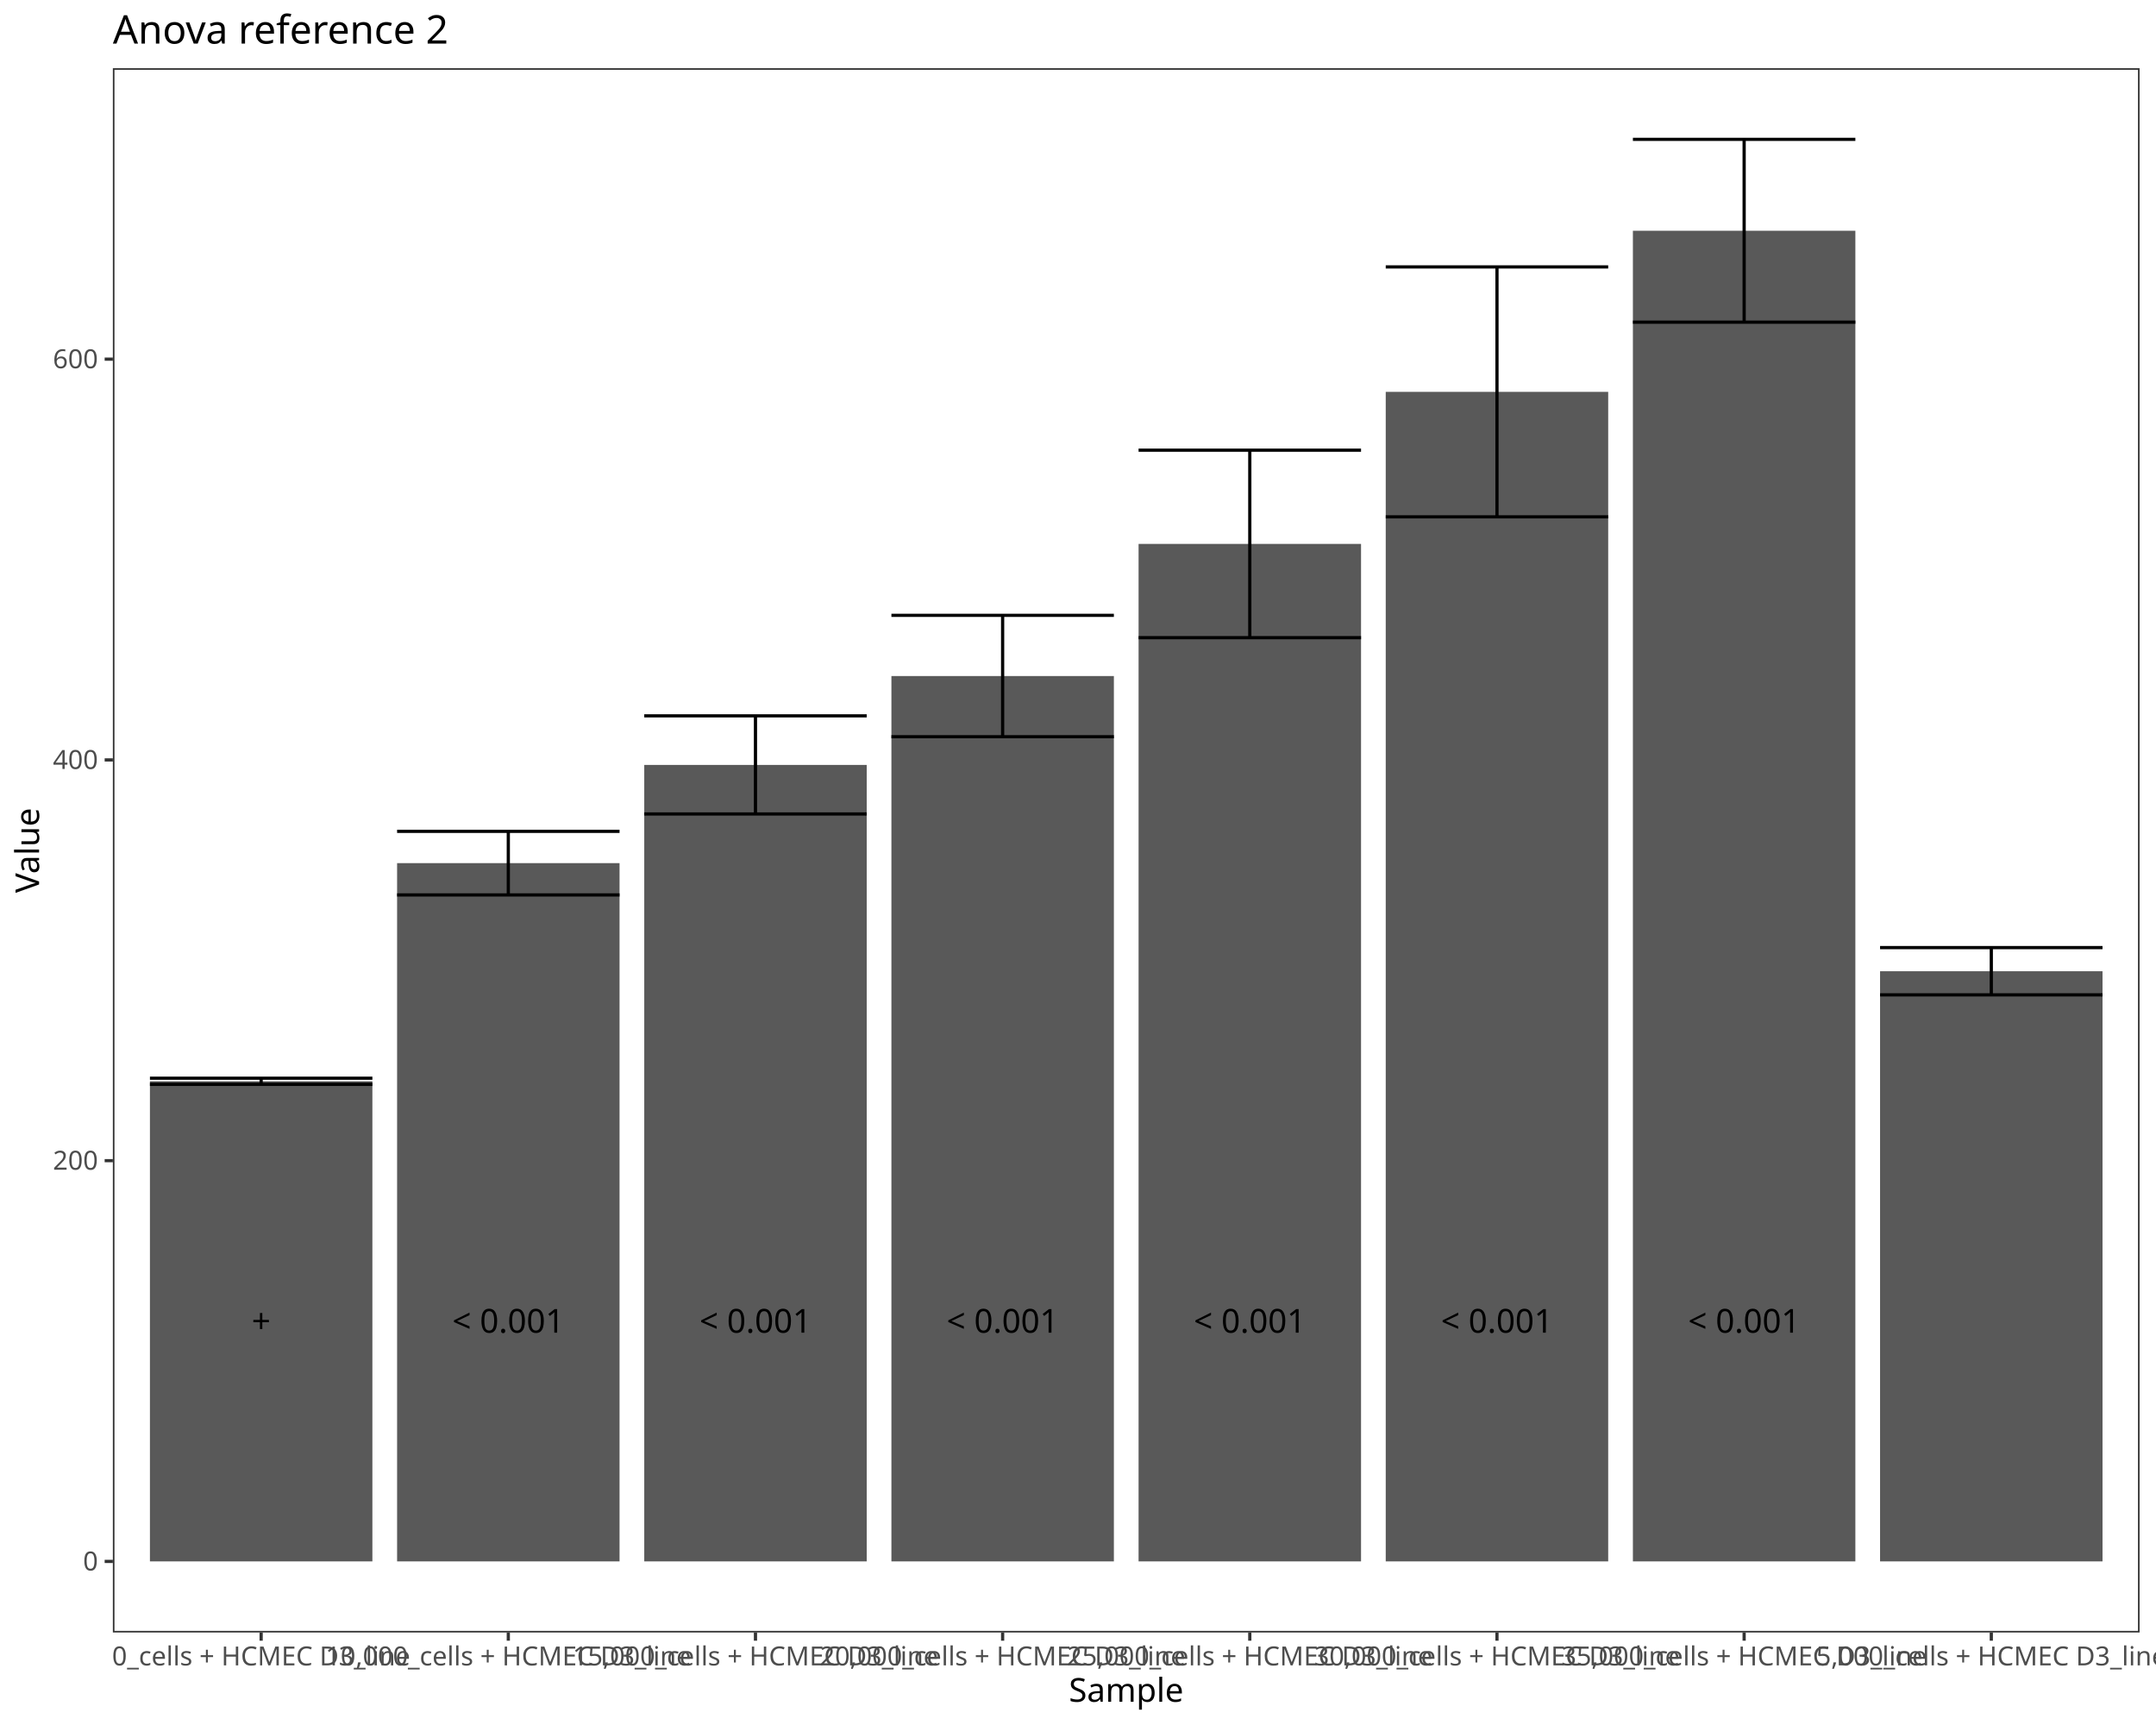
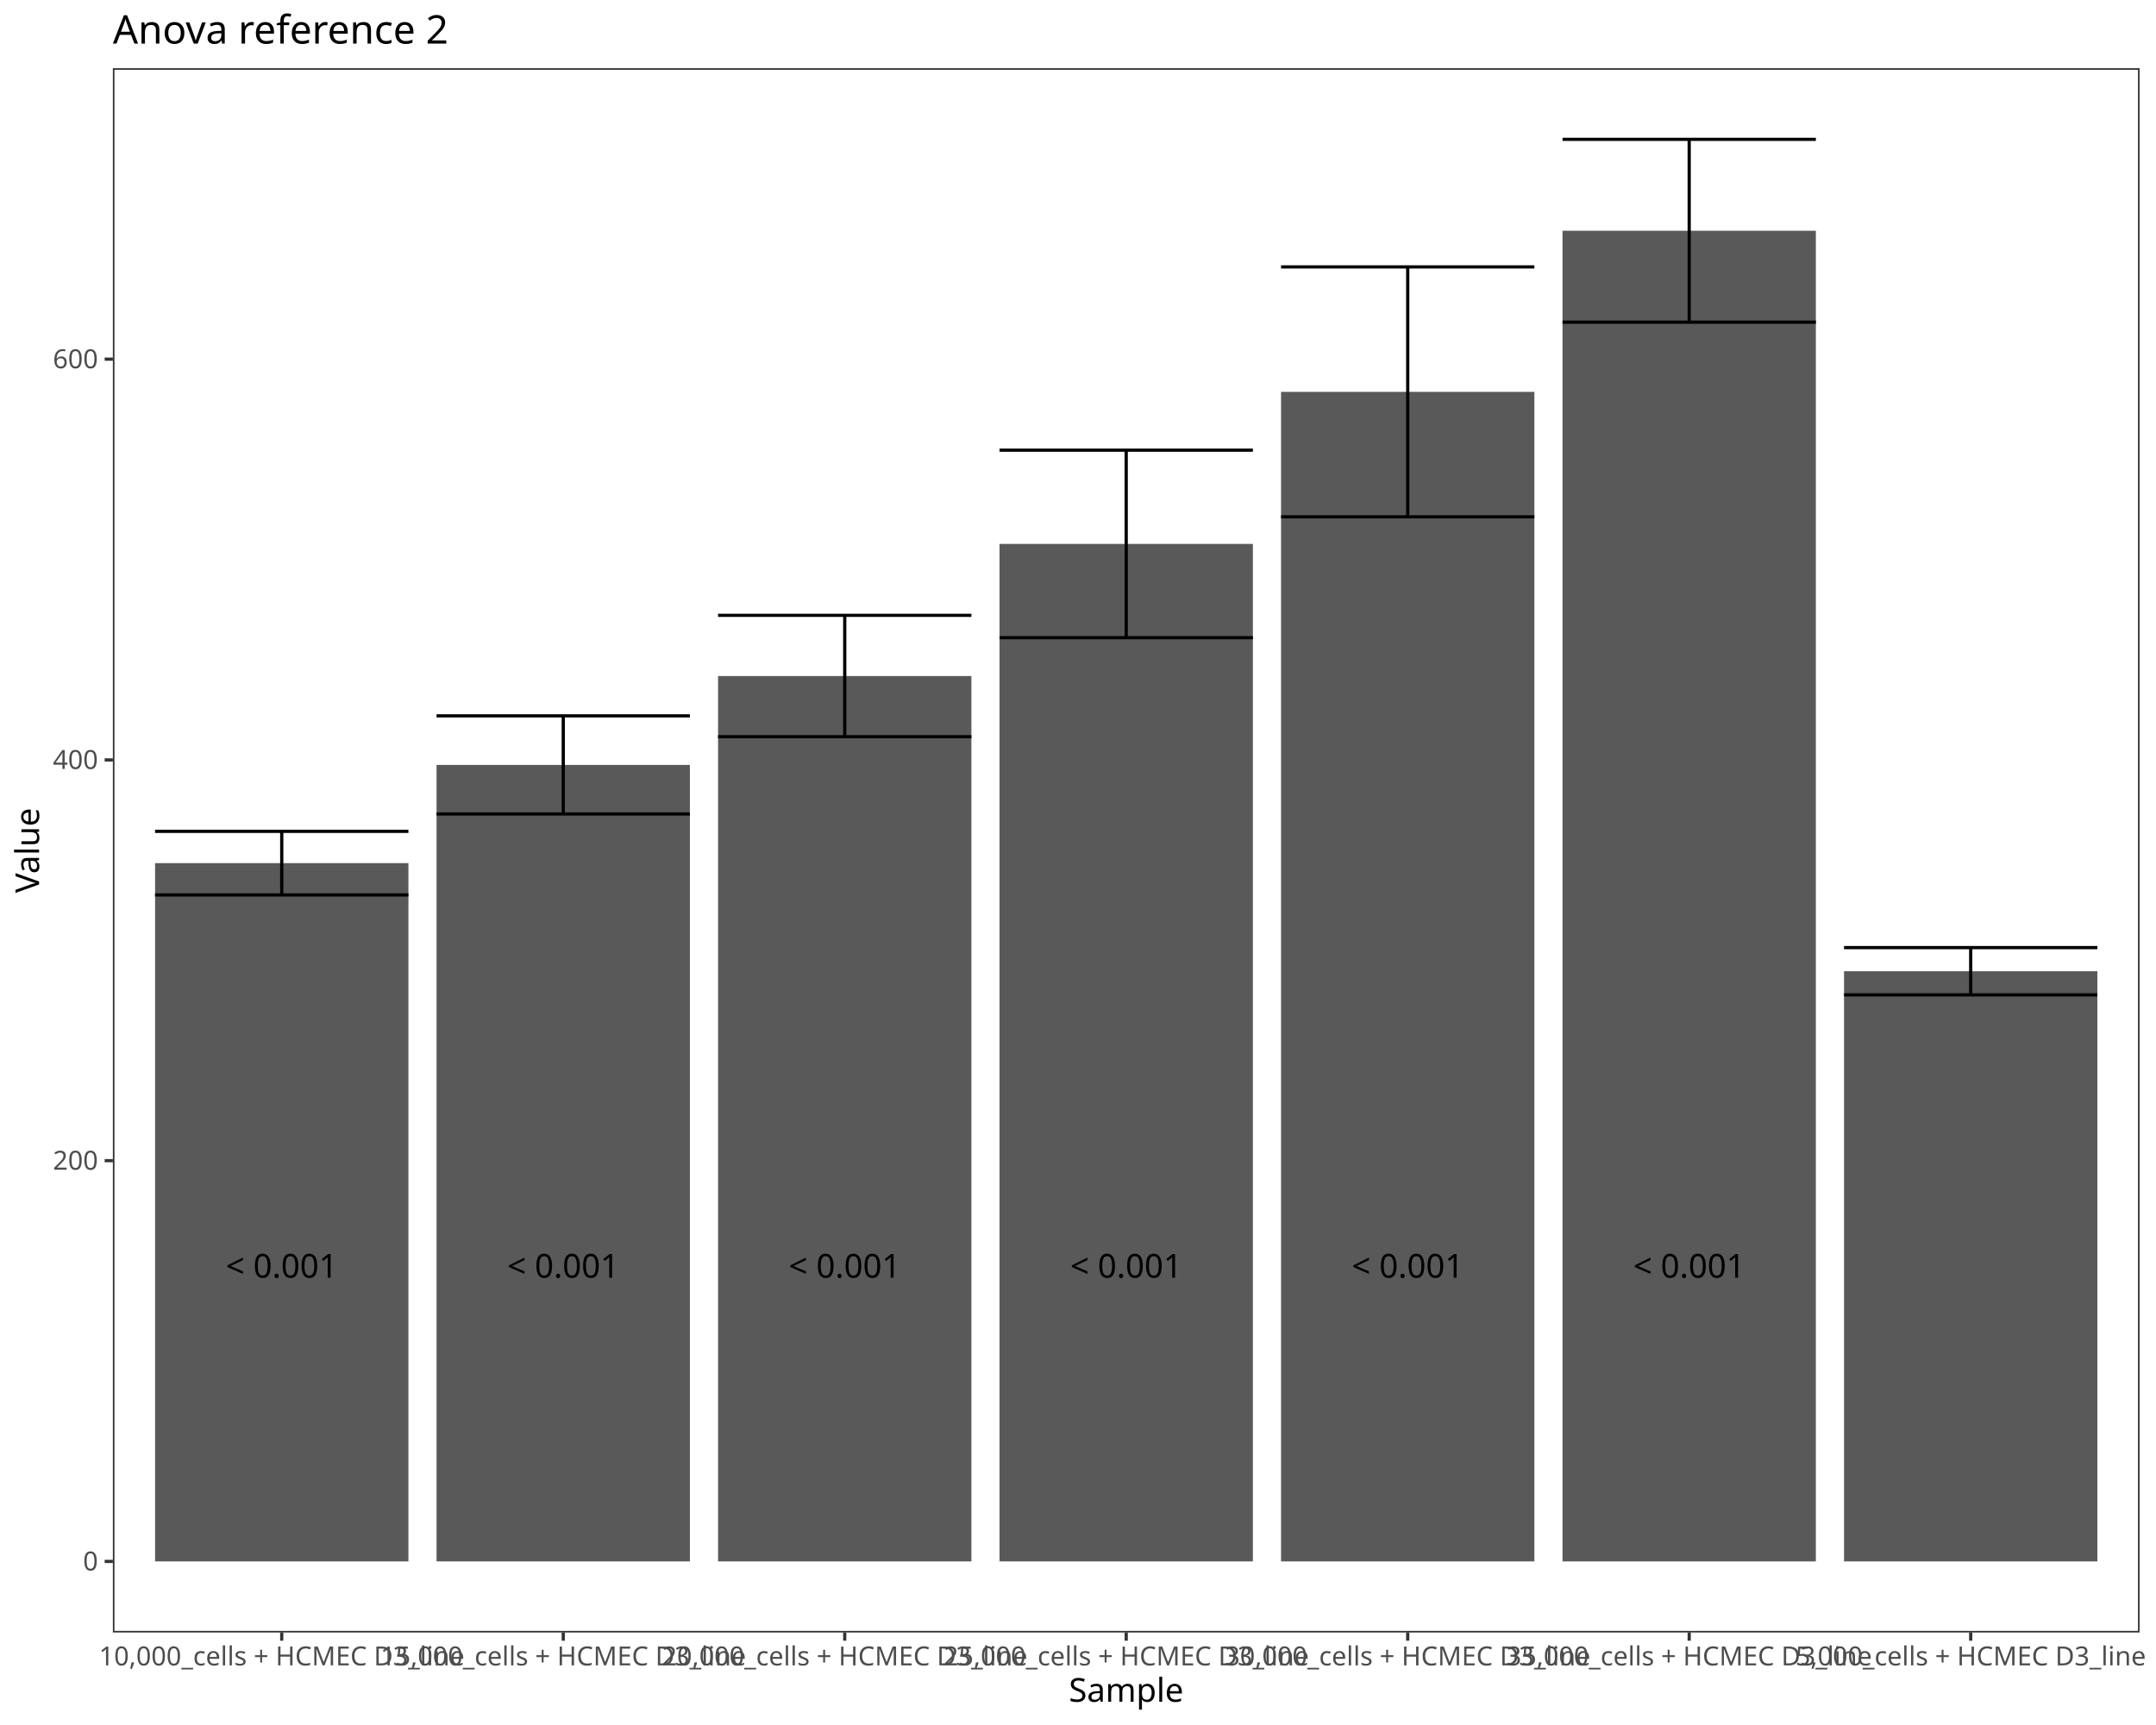
<svg xmlns="http://www.w3.org/2000/svg" class="svglite" data-engine-version="2.0" width="720.00pt" height="576.00pt" viewBox="0 0 720.00 576.00">
  <defs>
    <style type="text/css">
    .svglite line, .svglite polyline, .svglite polygon, .svglite path, .svglite rect, .svglite circle {
      fill: none;
      stroke: #000000;
      stroke-linecap: round;
      stroke-linejoin: round;
      stroke-miterlimit: 10.00;
    }
  </style>
  </defs>
  <rect width="100%" height="100%" style="stroke: none; fill: #FFFFFF;" />
  <defs>
    <clipPath id="cpMC4wMHw3MjAuMDB8MC4wMHw1NzYuMDA=">
      <rect x="0.00" y="0.00" width="720.00" height="576.00" />
    </clipPath>
  </defs>
  <g clip-path="url(#cpMC4wMHw3MjAuMDB8MC4wMHw1NzYuMDA=)">
    <rect x="0.00" y="0.00" width="720.00" height="576.00" style="stroke-width: 1.07; stroke: #FFFFFF; fill: #FFFFFF;" />
  </g>
  <defs>
    <clipPath id="cpMzcuNjl8NzE0LjUyfDIyLjc4fDU0NS4xMQ==">
      <rect x="37.69" y="22.78" width="676.83" height="522.33" />
    </clipPath>
  </defs>
  <g clip-path="url(#cpMzcuNjl8NzE0LjUyfDIyLjc4fDU0NS4xMQ==)">
    <rect x="37.69" y="22.78" width="676.83" height="522.33" style="stroke-width: 1.07; stroke: none; fill: #FFFFFF;" />
-     <rect x="50.07" y="361.06" width="74.29" height="160.31" style="stroke-width: 1.07; stroke: none; stroke-linecap: butt; stroke-linejoin: miter; fill: #595959;" />
-     <rect x="132.61" y="288.21" width="74.29" height="233.16" style="stroke-width: 1.07; stroke: none; stroke-linecap: butt; stroke-linejoin: miter; fill: #595959;" />
-     <rect x="215.15" y="255.42" width="74.29" height="265.95" style="stroke-width: 1.07; stroke: none; stroke-linecap: butt; stroke-linejoin: miter; fill: #595959;" />
-     <rect x="297.69" y="225.74" width="74.29" height="295.63" style="stroke-width: 1.07; stroke: none; stroke-linecap: butt; stroke-linejoin: miter; fill: #595959;" />
-     <rect x="380.23" y="181.62" width="74.29" height="339.75" style="stroke-width: 1.07; stroke: none; stroke-linecap: butt; stroke-linejoin: miter; fill: #595959;" />
-     <rect x="462.77" y="130.85" width="74.29" height="390.52" style="stroke-width: 1.07; stroke: none; stroke-linecap: butt; stroke-linejoin: miter; fill: #595959;" />
-     <rect x="545.31" y="77.05" width="74.29" height="444.32" style="stroke-width: 1.07; stroke: none; stroke-linecap: butt; stroke-linejoin: miter; fill: #595959;" />
-     <rect x="627.85" y="324.31" width="74.29" height="197.06" style="stroke-width: 1.07; stroke: none; stroke-linecap: butt; stroke-linejoin: miter; fill: #595959;" />
-     <text x="87.21" y="445.01" text-anchor="middle" style="font-size: 11.04px; font-family: sans;" textLength="6.45px" lengthAdjust="spacingAndGlyphs">+</text>
-     <text x="169.75" y="445.01" text-anchor="middle" style="font-size: 11.04px; font-family: sans;" textLength="37.15px" lengthAdjust="spacingAndGlyphs">&lt; 0.001</text>
-     <text x="252.29" y="445.01" text-anchor="middle" style="font-size: 11.04px; font-family: sans;" textLength="37.15px" lengthAdjust="spacingAndGlyphs">&lt; 0.001</text>
-     <text x="334.83" y="445.01" text-anchor="middle" style="font-size: 11.04px; font-family: sans;" textLength="37.15px" lengthAdjust="spacingAndGlyphs">&lt; 0.001</text>
-     <text x="417.37" y="445.01" text-anchor="middle" style="font-size: 11.04px; font-family: sans;" textLength="37.15px" lengthAdjust="spacingAndGlyphs">&lt; 0.001</text>
-     <text x="499.92" y="445.01" text-anchor="middle" style="font-size: 11.04px; font-family: sans;" textLength="37.15px" lengthAdjust="spacingAndGlyphs">&lt; 0.001</text>
-     <text x="582.46" y="445.01" text-anchor="middle" style="font-size: 11.04px; font-family: sans;" textLength="37.15px" lengthAdjust="spacingAndGlyphs">&lt; 0.001</text>
-     <polyline points="50.07,360.03 124.36,360.03 " style="stroke-width: 1.07; stroke-linecap: butt;" />
-     <polyline points="87.21,360.03 87.21,362.08 " style="stroke-width: 1.07; stroke-linecap: butt;" />
-     <polyline points="50.07,362.08 124.36,362.08 " style="stroke-width: 1.07; stroke-linecap: butt;" />
-     <polyline points="132.61,277.59 206.90,277.59 " style="stroke-width: 1.07; stroke-linecap: butt;" />
-     <polyline points="169.75,277.59 169.75,298.83 " style="stroke-width: 1.07; stroke-linecap: butt;" />
-     <polyline points="132.61,298.83 206.90,298.83 " style="stroke-width: 1.07; stroke-linecap: butt;" />
-     <polyline points="215.15,239.03 289.44,239.03 " style="stroke-width: 1.07; stroke-linecap: butt;" />
-     <polyline points="252.29,239.03 252.29,271.80 " style="stroke-width: 1.07; stroke-linecap: butt;" />
-     <polyline points="215.15,271.80 289.44,271.80 " style="stroke-width: 1.07; stroke-linecap: butt;" />
-     <polyline points="297.69,205.47 371.98,205.47 " style="stroke-width: 1.07; stroke-linecap: butt;" />
-     <polyline points="334.83,205.47 334.83,246.00 " style="stroke-width: 1.07; stroke-linecap: butt;" />
-     <polyline points="297.69,246.00 371.98,246.00 " style="stroke-width: 1.07; stroke-linecap: butt;" />
-     <polyline points="380.23,150.31 454.52,150.31 " style="stroke-width: 1.07; stroke-linecap: butt;" />
-     <polyline points="417.37,150.31 417.37,212.93 " style="stroke-width: 1.07; stroke-linecap: butt;" />
-     <polyline points="380.23,212.93 454.52,212.93 " style="stroke-width: 1.07; stroke-linecap: butt;" />
-     <polyline points="462.77,89.12 537.06,89.12 " style="stroke-width: 1.07; stroke-linecap: butt;" />
-     <polyline points="499.92,89.12 499.92,172.58 " style="stroke-width: 1.07; stroke-linecap: butt;" />
-     <polyline points="462.77,172.58 537.06,172.58 " style="stroke-width: 1.07; stroke-linecap: butt;" />
-     <polyline points="545.31,46.53 619.60,46.53 " style="stroke-width: 1.07; stroke-linecap: butt;" />
-     <polyline points="582.46,46.53 582.46,107.58 " style="stroke-width: 1.07; stroke-linecap: butt;" />
-     <polyline points="545.31,107.58 619.60,107.58 " style="stroke-width: 1.07; stroke-linecap: butt;" />
-     <polyline points="627.85,316.42 702.14,316.42 " style="stroke-width: 1.07; stroke-linecap: butt;" />
-     <polyline points="665.00,316.42 665.00,332.20 " style="stroke-width: 1.07; stroke-linecap: butt;" />
-     <polyline points="627.85,332.20 702.14,332.20 " style="stroke-width: 1.07; stroke-linecap: butt;" />
+     <rect x="51.79" y="288.21" width="84.60" height="233.16" style="stroke-width: 1.07; stroke: none; stroke-linecap: butt; stroke-linejoin: miter; fill: #595959;" />
+     <rect x="145.79" y="255.42" width="84.60" height="265.95" style="stroke-width: 1.07; stroke: none; stroke-linecap: butt; stroke-linejoin: miter; fill: #595959;" />
+     <rect x="239.80" y="225.74" width="84.60" height="295.63" style="stroke-width: 1.07; stroke: none; stroke-linecap: butt; stroke-linejoin: miter; fill: #595959;" />
+     <rect x="333.80" y="181.62" width="84.60" height="339.75" style="stroke-width: 1.07; stroke: none; stroke-linecap: butt; stroke-linejoin: miter; fill: #595959;" />
+     <rect x="427.81" y="130.85" width="84.60" height="390.52" style="stroke-width: 1.07; stroke: none; stroke-linecap: butt; stroke-linejoin: miter; fill: #595959;" />
+     <rect x="521.81" y="77.05" width="84.60" height="444.32" style="stroke-width: 1.07; stroke: none; stroke-linecap: butt; stroke-linejoin: miter; fill: #595959;" />
+     <rect x="615.82" y="324.31" width="84.60" height="197.06" style="stroke-width: 1.07; stroke: none; stroke-linecap: butt; stroke-linejoin: miter; fill: #595959;" />
+     <text x="94.09" y="426.64" text-anchor="middle" style="font-size: 11.04px; font-family: sans;" textLength="37.15px" lengthAdjust="spacingAndGlyphs">&lt; 0.001</text>
+     <text x="188.10" y="426.64" text-anchor="middle" style="font-size: 11.04px; font-family: sans;" textLength="37.15px" lengthAdjust="spacingAndGlyphs">&lt; 0.001</text>
+     <text x="282.10" y="426.64" text-anchor="middle" style="font-size: 11.04px; font-family: sans;" textLength="37.15px" lengthAdjust="spacingAndGlyphs">&lt; 0.001</text>
+     <text x="376.10" y="426.64" text-anchor="middle" style="font-size: 11.04px; font-family: sans;" textLength="37.15px" lengthAdjust="spacingAndGlyphs">&lt; 0.001</text>
+     <text x="470.11" y="426.64" text-anchor="middle" style="font-size: 11.04px; font-family: sans;" textLength="37.15px" lengthAdjust="spacingAndGlyphs">&lt; 0.001</text>
+     <text x="564.11" y="426.64" text-anchor="middle" style="font-size: 11.04px; font-family: sans;" textLength="37.15px" lengthAdjust="spacingAndGlyphs">&lt; 0.001</text>
+     <polyline points="51.79,277.59 136.39,277.59 " style="stroke-width: 1.07; stroke-linecap: butt;" />
+     <polyline points="94.09,277.59 94.09,298.83 " style="stroke-width: 1.07; stroke-linecap: butt;" />
+     <polyline points="51.79,298.83 136.39,298.83 " style="stroke-width: 1.07; stroke-linecap: butt;" />
+     <polyline points="145.79,239.03 230.40,239.03 " style="stroke-width: 1.07; stroke-linecap: butt;" />
+     <polyline points="188.10,239.03 188.10,271.80 " style="stroke-width: 1.07; stroke-linecap: butt;" />
+     <polyline points="145.79,271.80 230.40,271.80 " style="stroke-width: 1.07; stroke-linecap: butt;" />
+     <polyline points="239.80,205.47 324.40,205.47 " style="stroke-width: 1.07; stroke-linecap: butt;" />
+     <polyline points="282.10,205.47 282.10,246.00 " style="stroke-width: 1.07; stroke-linecap: butt;" />
+     <polyline points="239.80,246.00 324.40,246.00 " style="stroke-width: 1.07; stroke-linecap: butt;" />
+     <polyline points="333.80,150.31 418.41,150.31 " style="stroke-width: 1.07; stroke-linecap: butt;" />
+     <polyline points="376.10,150.31 376.10,212.93 " style="stroke-width: 1.07; stroke-linecap: butt;" />
+     <polyline points="333.80,212.93 418.41,212.93 " style="stroke-width: 1.07; stroke-linecap: butt;" />
+     <polyline points="427.81,89.12 512.41,89.12 " style="stroke-width: 1.07; stroke-linecap: butt;" />
+     <polyline points="470.11,89.12 470.11,172.58 " style="stroke-width: 1.07; stroke-linecap: butt;" />
+     <polyline points="427.81,172.58 512.41,172.58 " style="stroke-width: 1.07; stroke-linecap: butt;" />
+     <polyline points="521.81,46.53 606.42,46.53 " style="stroke-width: 1.07; stroke-linecap: butt;" />
+     <polyline points="564.11,46.53 564.11,107.58 " style="stroke-width: 1.07; stroke-linecap: butt;" />
+     <polyline points="521.81,107.58 606.42,107.58 " style="stroke-width: 1.07; stroke-linecap: butt;" />
+     <polyline points="615.82,316.42 700.42,316.42 " style="stroke-width: 1.07; stroke-linecap: butt;" />
+     <polyline points="658.12,316.42 658.12,332.20 " style="stroke-width: 1.07; stroke-linecap: butt;" />
+     <polyline points="615.82,332.20 700.42,332.20 " style="stroke-width: 1.07; stroke-linecap: butt;" />
    <rect x="37.69" y="22.78" width="676.83" height="522.33" style="stroke-width: 1.07; stroke: #333333;" />
  </g>
  <g clip-path="url(#cpMC4wMHw3MjAuMDB8MC4wMHw1NzYuMDA=)">
    <text x="32.76" y="524.40" text-anchor="end" style="font-size: 8.80px; fill: #4D4D4D; font-family: sans;" textLength="4.89px" lengthAdjust="spacingAndGlyphs">0</text>
    <text x="32.76" y="390.58" text-anchor="end" style="font-size: 8.80px; fill: #4D4D4D; font-family: sans;" textLength="14.68px" lengthAdjust="spacingAndGlyphs">200</text>
    <text x="32.76" y="256.77" text-anchor="end" style="font-size: 8.80px; fill: #4D4D4D; font-family: sans;" textLength="14.68px" lengthAdjust="spacingAndGlyphs">400</text>
    <text x="32.76" y="122.96" text-anchor="end" style="font-size: 8.80px; fill: #4D4D4D; font-family: sans;" textLength="14.68px" lengthAdjust="spacingAndGlyphs">600</text>
    <polyline points="34.95,521.37 37.69,521.37 " style="stroke-width: 1.07; stroke: #333333; stroke-linecap: butt;" />
    <polyline points="34.95,387.56 37.69,387.56 " style="stroke-width: 1.07; stroke: #333333; stroke-linecap: butt;" />
    <polyline points="34.95,253.74 37.69,253.74 " style="stroke-width: 1.07; stroke: #333333; stroke-linecap: butt;" />
    <polyline points="34.95,119.93 37.69,119.93 " style="stroke-width: 1.07; stroke: #333333; stroke-linecap: butt;" />
-     <polyline points="87.21,547.85 87.21,545.11 " style="stroke-width: 1.07; stroke: #333333; stroke-linecap: butt;" />
-     <polyline points="169.75,547.85 169.75,545.11 " style="stroke-width: 1.07; stroke: #333333; stroke-linecap: butt;" />
-     <polyline points="252.29,547.85 252.29,545.11 " style="stroke-width: 1.07; stroke: #333333; stroke-linecap: butt;" />
-     <polyline points="334.83,547.85 334.83,545.11 " style="stroke-width: 1.07; stroke: #333333; stroke-linecap: butt;" />
-     <polyline points="417.37,547.85 417.37,545.11 " style="stroke-width: 1.07; stroke: #333333; stroke-linecap: butt;" />
-     <polyline points="499.92,547.85 499.92,545.11 " style="stroke-width: 1.07; stroke: #333333; stroke-linecap: butt;" />
-     <polyline points="582.46,547.85 582.46,545.11 " style="stroke-width: 1.07; stroke: #333333; stroke-linecap: butt;" />
-     <polyline points="665.00,547.85 665.00,545.11 " style="stroke-width: 1.07; stroke: #333333; stroke-linecap: butt;" />
-     <text x="87.21" y="556.10" text-anchor="middle" style="font-size: 8.80px; fill: #4D4D4D; font-family: sans;" textLength="101.99px" lengthAdjust="spacingAndGlyphs">0_cells + HCMEC D3_line</text>
-     <text x="169.75" y="556.10" text-anchor="middle" style="font-size: 8.80px; fill: #4D4D4D; font-family: sans;" textLength="124.02px" lengthAdjust="spacingAndGlyphs">10,000_cells + HCMEC D3_line</text>
-     <text x="252.29" y="556.10" text-anchor="middle" style="font-size: 8.80px; fill: #4D4D4D; font-family: sans;" textLength="124.02px" lengthAdjust="spacingAndGlyphs">15,000_cells + HCMEC D3_line</text>
-     <text x="334.83" y="556.10" text-anchor="middle" style="font-size: 8.80px; fill: #4D4D4D; font-family: sans;" textLength="124.02px" lengthAdjust="spacingAndGlyphs">20,000_cells + HCMEC D3_line</text>
-     <text x="417.37" y="556.10" text-anchor="middle" style="font-size: 8.80px; fill: #4D4D4D; font-family: sans;" textLength="124.02px" lengthAdjust="spacingAndGlyphs">25,000_cells + HCMEC D3_line</text>
-     <text x="499.92" y="556.10" text-anchor="middle" style="font-size: 8.80px; fill: #4D4D4D; font-family: sans;" textLength="124.02px" lengthAdjust="spacingAndGlyphs">30,000_cells + HCMEC D3_line</text>
-     <text x="582.46" y="556.10" text-anchor="middle" style="font-size: 8.80px; fill: #4D4D4D; font-family: sans;" textLength="124.02px" lengthAdjust="spacingAndGlyphs">35,000_cells + HCMEC D3_line</text>
-     <text x="665.00" y="556.10" text-anchor="middle" style="font-size: 8.80px; fill: #4D4D4D; font-family: sans;" textLength="119.12px" lengthAdjust="spacingAndGlyphs">5,000_cells + HCMEC D3_line</text>
+     <polyline points="94.09,547.85 94.09,545.11 " style="stroke-width: 1.07; stroke: #333333; stroke-linecap: butt;" />
+     <polyline points="188.10,547.85 188.10,545.11 " style="stroke-width: 1.07; stroke: #333333; stroke-linecap: butt;" />
+     <polyline points="282.10,547.85 282.10,545.11 " style="stroke-width: 1.07; stroke: #333333; stroke-linecap: butt;" />
+     <polyline points="376.10,547.85 376.10,545.11 " style="stroke-width: 1.07; stroke: #333333; stroke-linecap: butt;" />
+     <polyline points="470.11,547.85 470.11,545.11 " style="stroke-width: 1.07; stroke: #333333; stroke-linecap: butt;" />
+     <polyline points="564.11,547.85 564.11,545.11 " style="stroke-width: 1.07; stroke: #333333; stroke-linecap: butt;" />
+     <polyline points="658.12,547.85 658.12,545.11 " style="stroke-width: 1.07; stroke: #333333; stroke-linecap: butt;" />
+     <text x="94.09" y="556.10" text-anchor="middle" style="font-size: 8.80px; fill: #4D4D4D; font-family: sans;" textLength="124.02px" lengthAdjust="spacingAndGlyphs">10,000_cells + HCMEC D3_line</text>
+     <text x="188.10" y="556.10" text-anchor="middle" style="font-size: 8.80px; fill: #4D4D4D; font-family: sans;" textLength="124.02px" lengthAdjust="spacingAndGlyphs">15,000_cells + HCMEC D3_line</text>
+     <text x="282.10" y="556.10" text-anchor="middle" style="font-size: 8.80px; fill: #4D4D4D; font-family: sans;" textLength="124.02px" lengthAdjust="spacingAndGlyphs">20,000_cells + HCMEC D3_line</text>
+     <text x="376.10" y="556.10" text-anchor="middle" style="font-size: 8.80px; fill: #4D4D4D; font-family: sans;" textLength="124.02px" lengthAdjust="spacingAndGlyphs">25,000_cells + HCMEC D3_line</text>
+     <text x="470.11" y="556.10" text-anchor="middle" style="font-size: 8.80px; fill: #4D4D4D; font-family: sans;" textLength="124.02px" lengthAdjust="spacingAndGlyphs">30,000_cells + HCMEC D3_line</text>
+     <text x="564.11" y="556.10" text-anchor="middle" style="font-size: 8.80px; fill: #4D4D4D; font-family: sans;" textLength="124.02px" lengthAdjust="spacingAndGlyphs">35,000_cells + HCMEC D3_line</text>
+     <text x="658.12" y="556.10" text-anchor="middle" style="font-size: 8.80px; fill: #4D4D4D; font-family: sans;" textLength="119.12px" lengthAdjust="spacingAndGlyphs">5,000_cells + HCMEC D3_line</text>
    <text x="376.10" y="568.24" text-anchor="middle" style="font-size: 11.00px; font-family: sans;" textLength="37.30px" lengthAdjust="spacingAndGlyphs">Sample</text>
    <text transform="translate(13.05,283.95) rotate(-90)" text-anchor="middle" style="font-size: 11.00px; font-family: sans;" textLength="28.14px" lengthAdjust="spacingAndGlyphs">Value</text>
    <text x="37.69" y="14.56" style="font-size: 13.20px; font-family: sans;" textLength="107.89px" lengthAdjust="spacingAndGlyphs">Anova reference 2</text>
  </g>
</svg>
